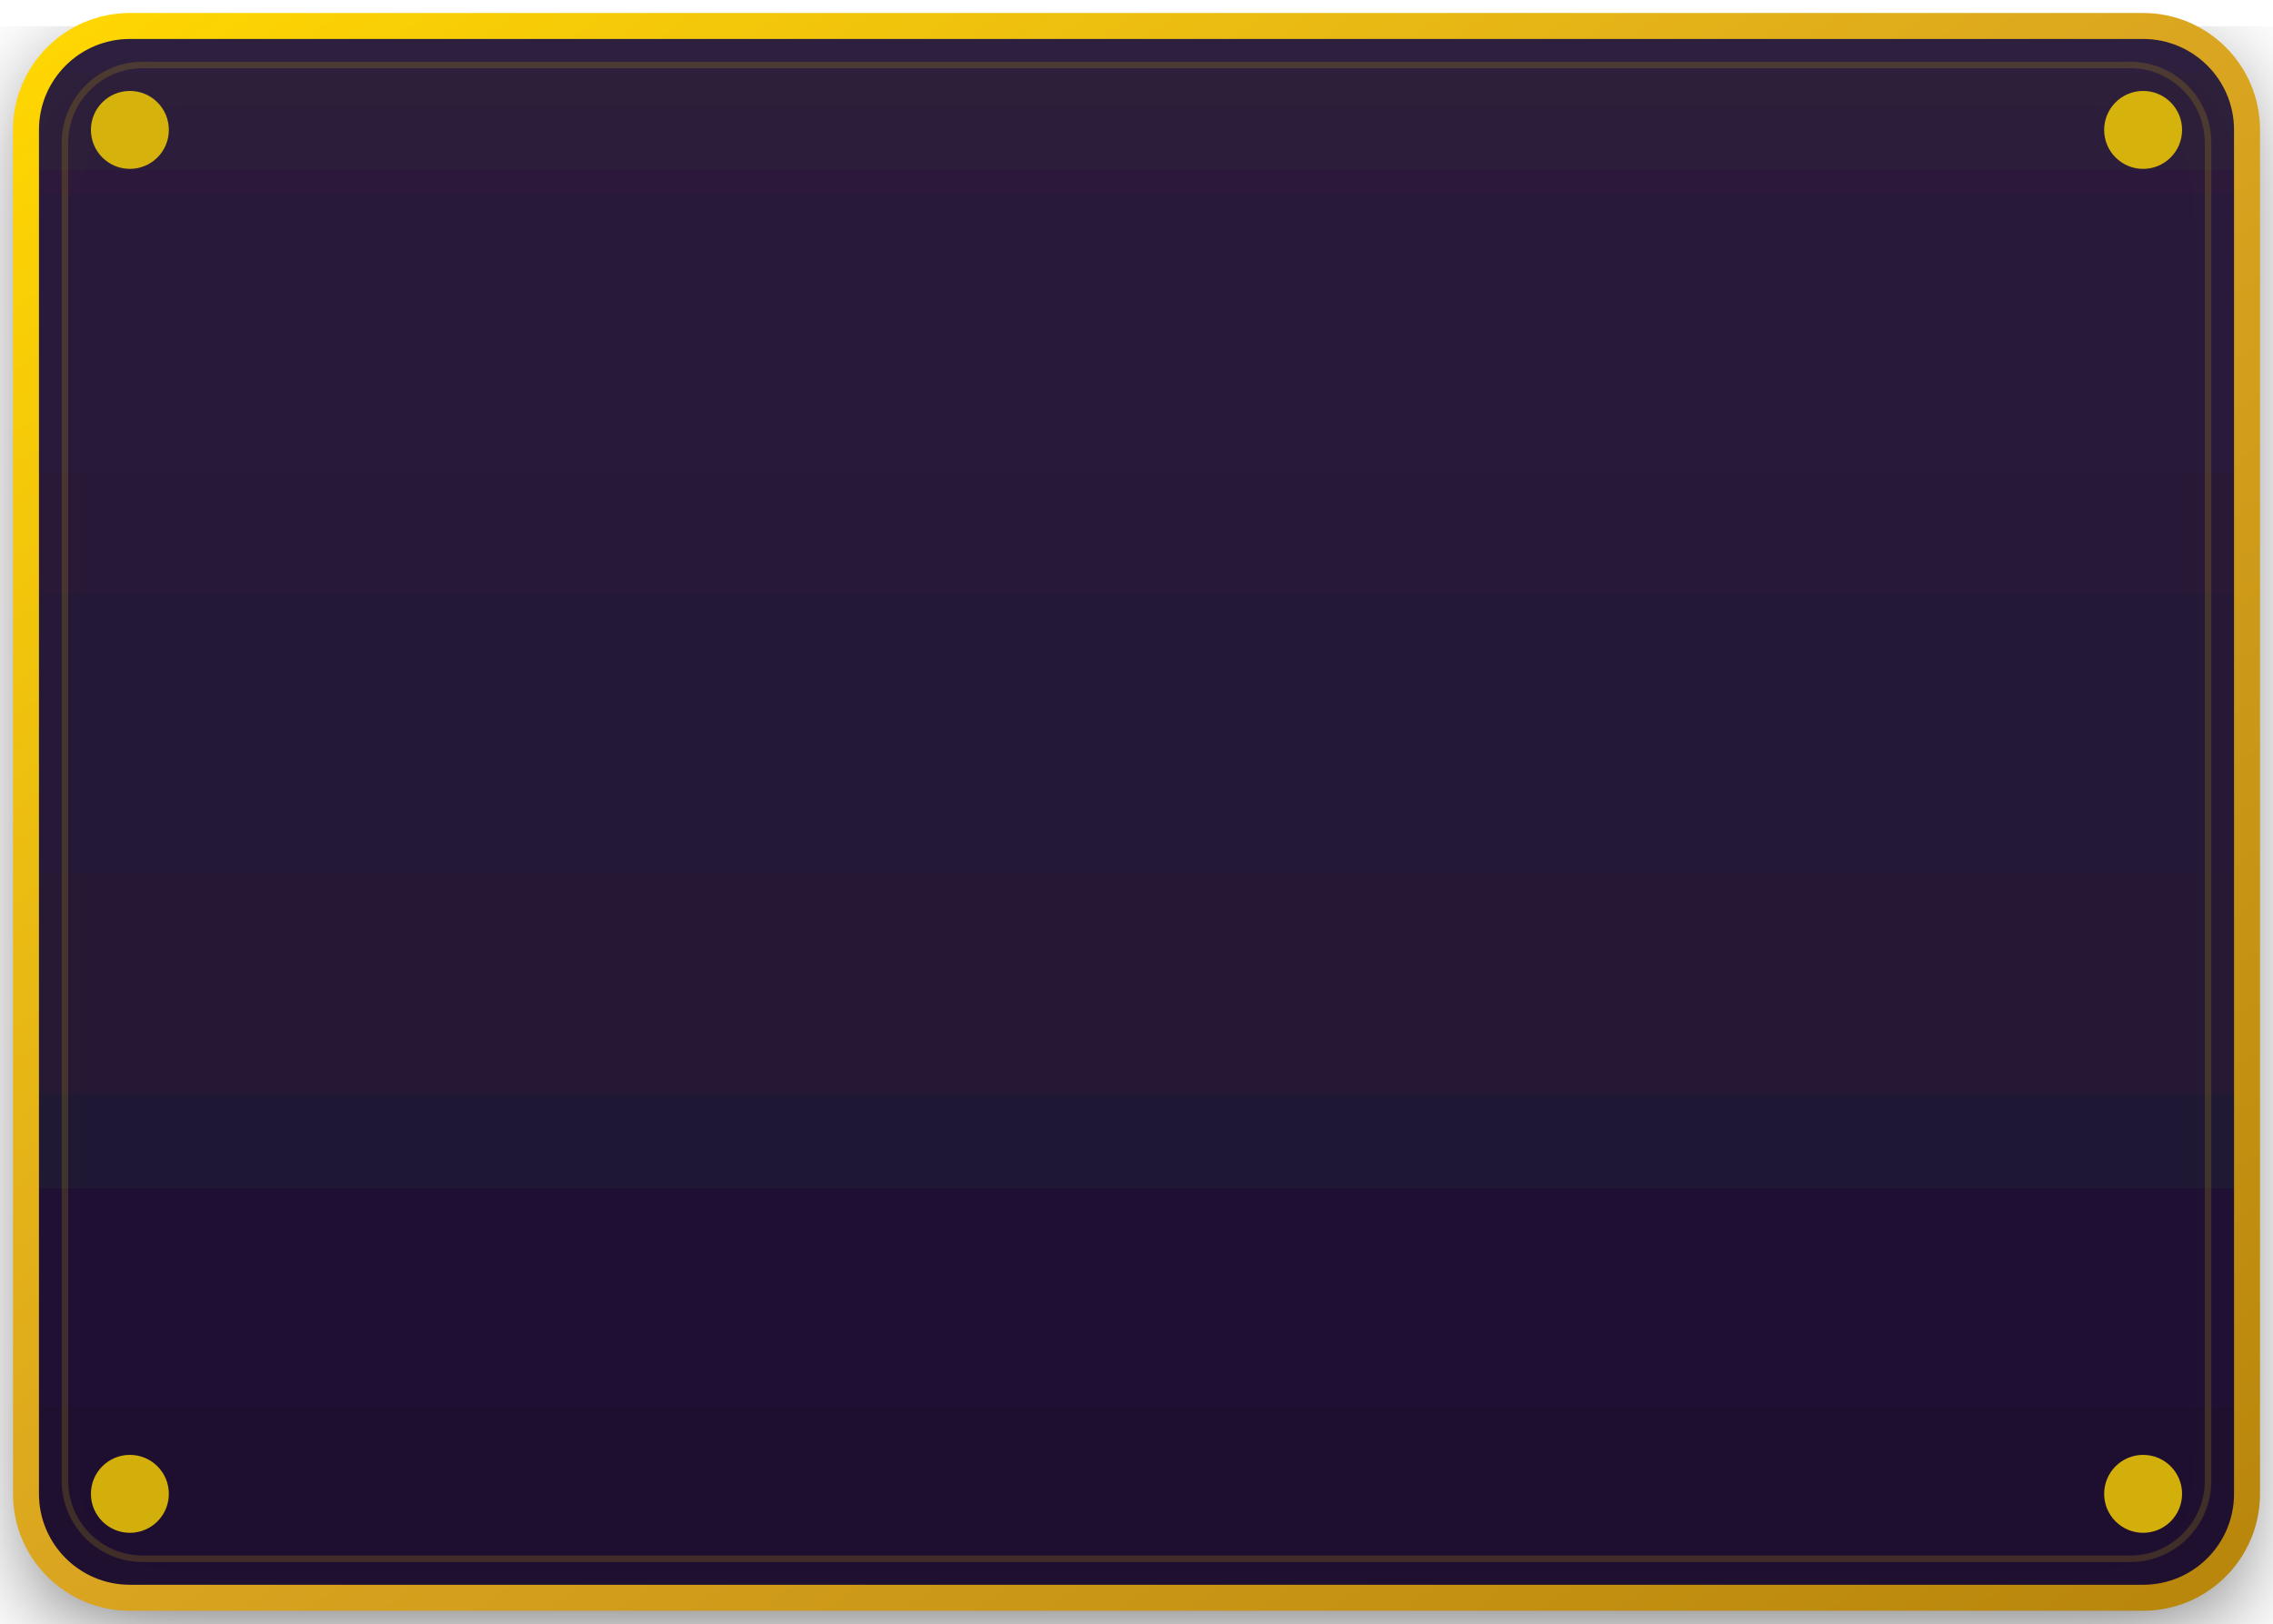
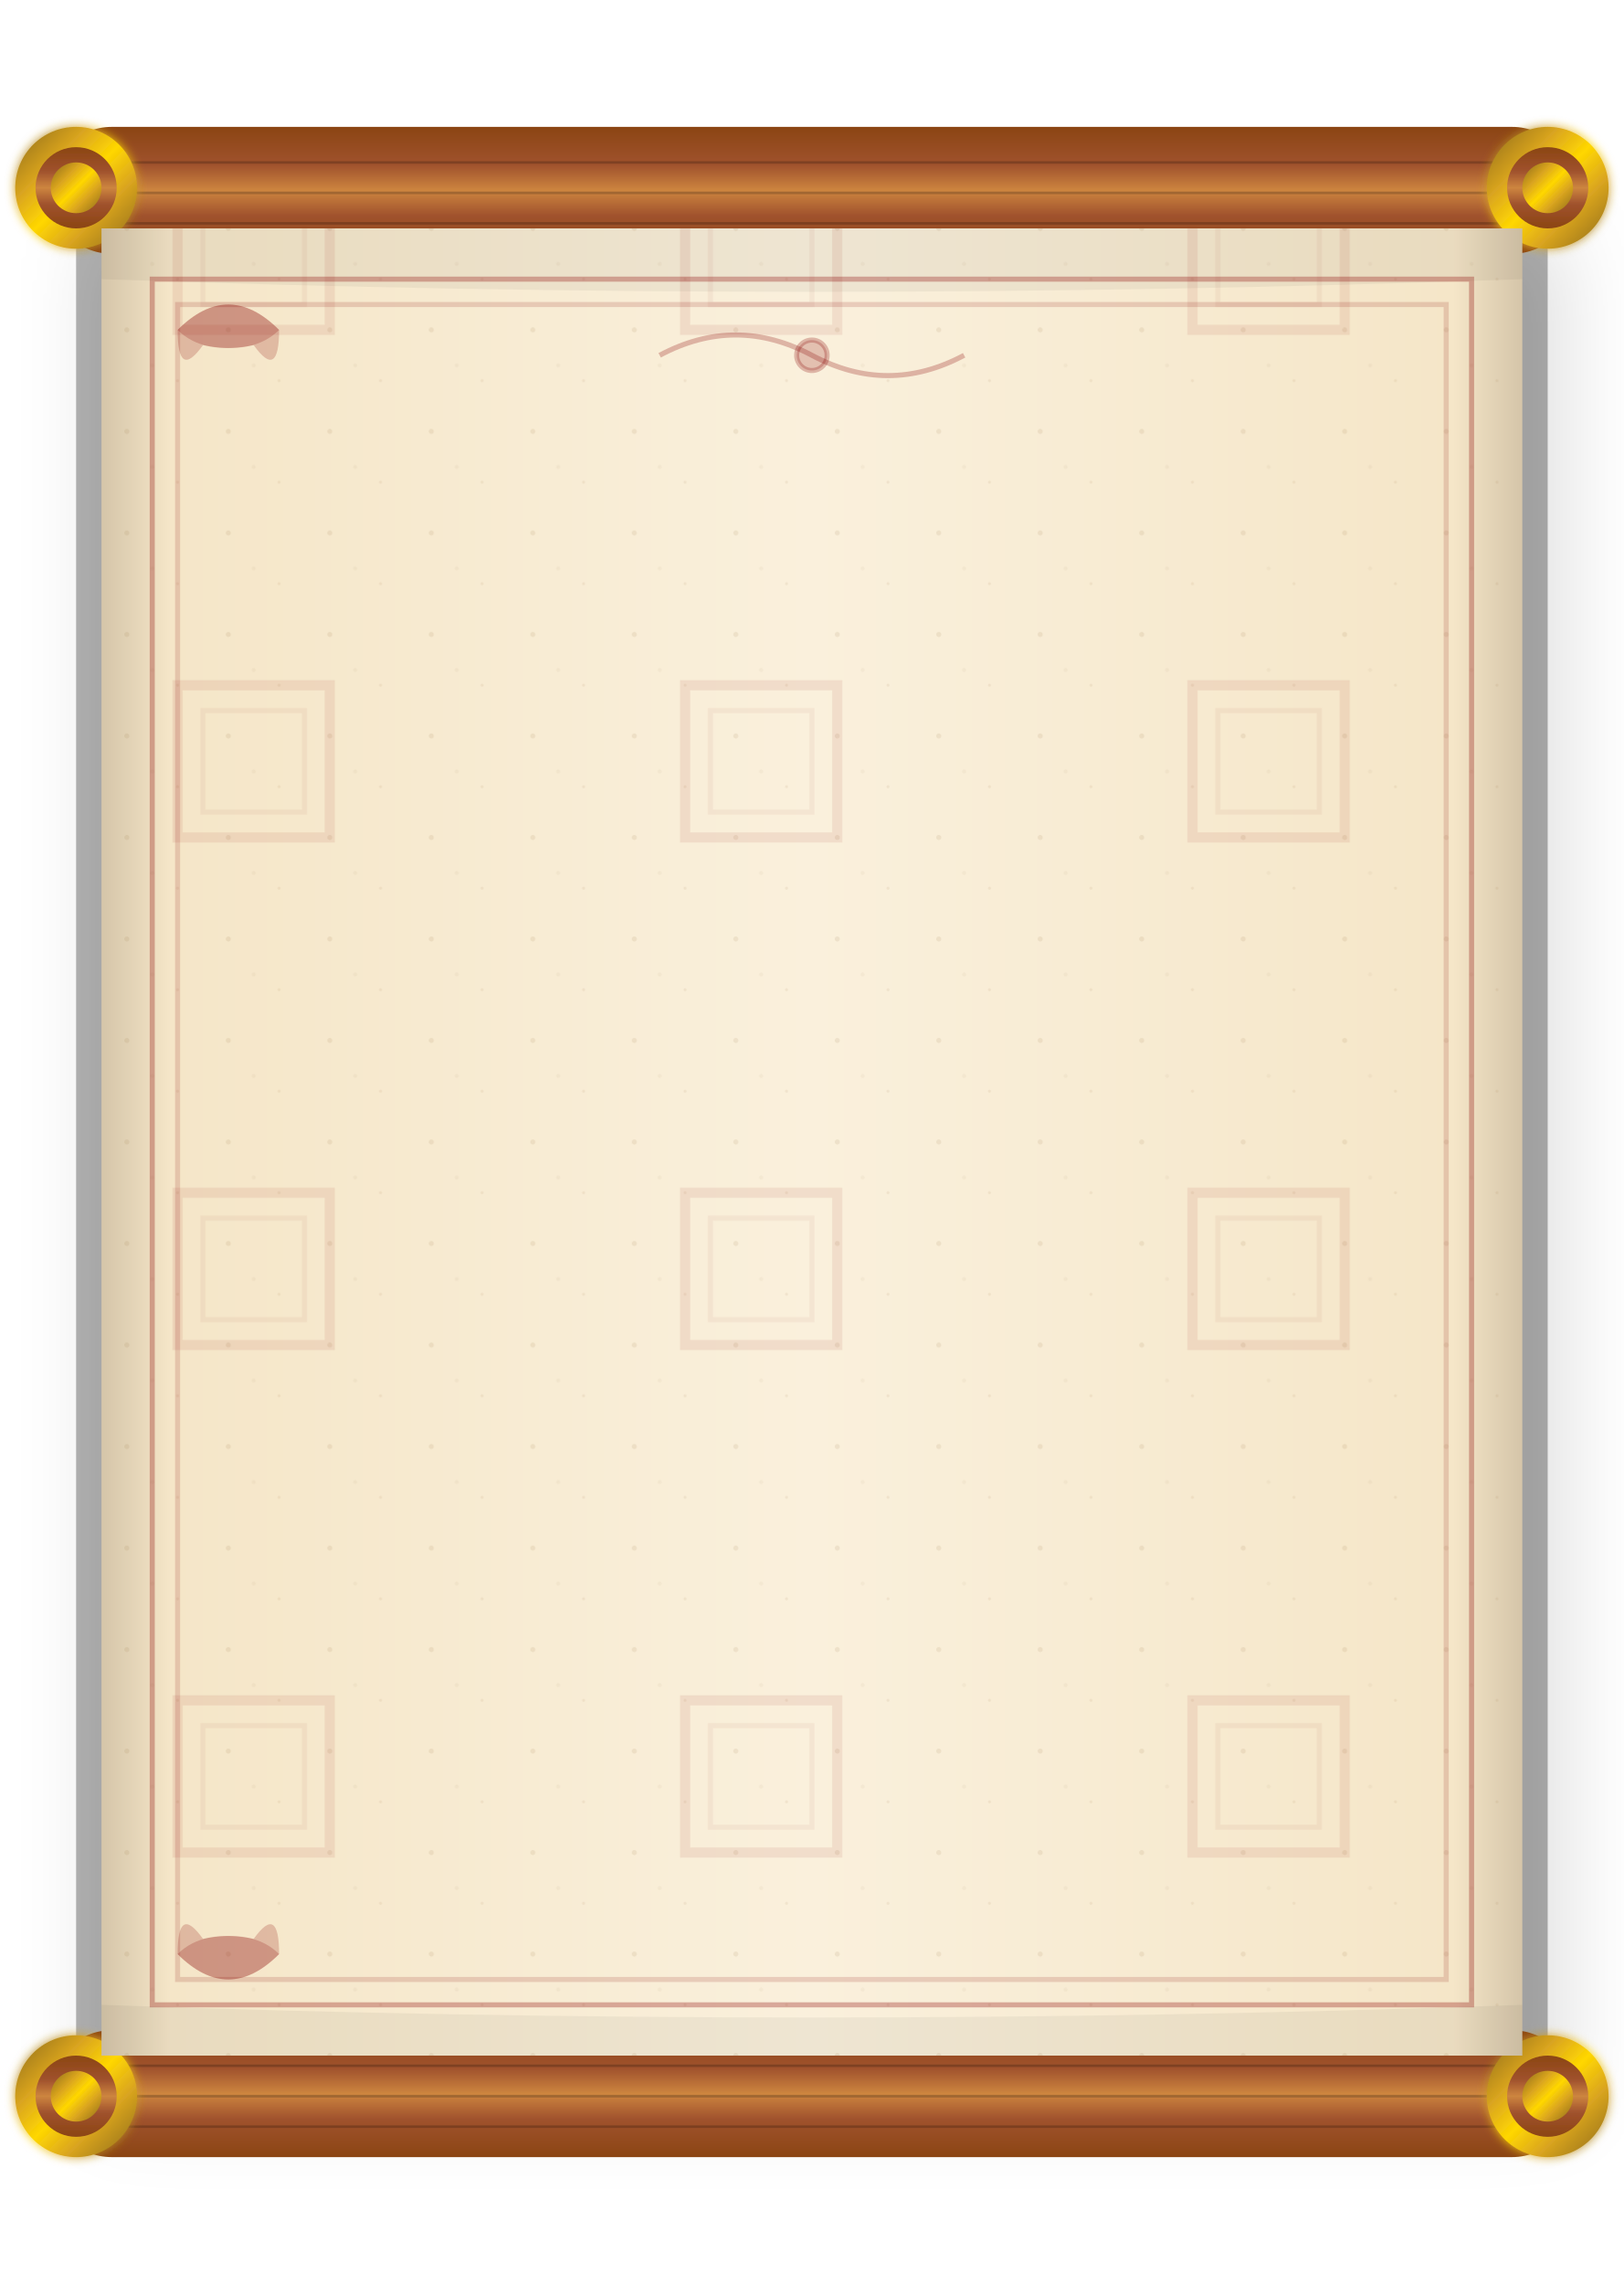
- <svg xmlns="http://www.w3.org/2000/svg" width="350" height="250" viewBox="0 0 350 250">
+ <svg xmlns="http://www.w3.org/2000/svg" width="320" height="450" viewBox="0 0 320 450">
  <defs>
-     <linearGradient id="modalGrad" x1="0%" y1="0%" x2="0%" y2="100%">
-       <stop offset="0%" style="stop-color:#2a1a3a;stop-opacity:0.98" />
-       <stop offset="100%" style="stop-color:#1a0f2e;stop-opacity:0.98" />
+     <linearGradient id="scrollBg" x1="0%" y1="0%" x2="100%" y2="0%">
+       <stop offset="0%" style="stop-color:#d4c4a8" />
+       <stop offset="5%" style="stop-color:#f5e6c8" />
+       <stop offset="50%" style="stop-color:#faf0dc" />
+       <stop offset="95%" style="stop-color:#f5e6c8" />
+       <stop offset="100%" style="stop-color:#d4c4a8" />
    </linearGradient>
-     <linearGradient id="borderGold" x1="0%" y1="0%" x2="100%" y2="100%">
-       <stop offset="0%" style="stop-color:#ffd700;stop-opacity:1" />
-       <stop offset="50%" style="stop-color:#daa520;stop-opacity:1" />
-       <stop offset="100%" style="stop-color:#b8860b;stop-opacity:1" />
+     <linearGradient id="scrollRod" x1="0%" y1="0%" x2="0%" y2="100%">
+       <stop offset="0%" style="stop-color:#8b4513" />
+       <stop offset="30%" style="stop-color:#a0522d" />
+       <stop offset="50%" style="stop-color:#cd853f" />
+       <stop offset="70%" style="stop-color:#a0522d" />
+       <stop offset="100%" style="stop-color:#8b4513" />
    </linearGradient>
-     <filter id="shadow">
-       <feDropShadow dx="0" dy="4" stdDeviation="8" flood-color="#000" flood-opacity="0.6" />
+     <linearGradient id="goldKnob" x1="0%" y1="0%" x2="100%" y2="100%">
+       <stop offset="0%" style="stop-color:#8b6914" />
+       <stop offset="30%" style="stop-color:#daa520" />
+       <stop offset="50%" style="stop-color:#ffd700" />
+       <stop offset="70%" style="stop-color:#daa520" />
+       <stop offset="100%" style="stop-color:#8b6914" />
+     </linearGradient>
+     <pattern id="paperTexture" x="0" y="0" width="20" height="20" patternUnits="userSpaceOnUse">
+       <rect x="0" y="0" width="20" height="20" fill="transparent" />
+       <circle cx="5" cy="5" r="0.5" fill="rgba(139,90,43,0.1)" />
+       <circle cx="15" cy="15" r="0.3" fill="rgba(139,90,43,0.08)" />
+       <circle cx="10" cy="12" r="0.4" fill="rgba(139,90,43,0.05)" />
+     </pattern>
+     <pattern id="sealPattern" x="0" y="0" width="100" height="100" patternUnits="userSpaceOnUse">
+       <rect x="35" y="35" width="30" height="30" fill="none" stroke="rgba(139,0,0,0.08)" stroke-width="2" />
+       <rect x="40" y="40" width="20" height="20" fill="none" stroke="rgba(139,0,0,0.05)" stroke-width="1" />
+     </pattern>
+     <filter id="scrollShadow">
+       <feDropShadow dx="4" dy="6" stdDeviation="8" flood-color="#000" flood-opacity="0.4" />
+     </filter>
+     <filter id="goldGlow">
+       <feGaussianBlur stdDeviation="1" result="blur" />
+       <feMerge>
+         <feMergeNode in="blur" />
+         <feMergeNode in="SourceGraphic" />
+       </feMerge>
    </filter>
  </defs>
-   <rect x="4" y="4" width="342" height="242" rx="16" ry="16" fill="url(#modalGrad)" filter="url(#shadow)" />
-   <rect x="10" y="10" width="330" height="230" rx="12" ry="12" fill="none" stroke="rgba(255,215,0,0.15)" stroke-width="1" />
-   <rect x="4" y="4" width="342" height="242" rx="16" ry="16" fill="none" stroke="url(#borderGold)" stroke-width="4" />
-   <circle cx="20" cy="20" r="6" fill="#ffd700" opacity="0.8" />
-   <circle cx="330" cy="20" r="6" fill="#ffd700" opacity="0.8" />
-   <circle cx="20" cy="230" r="6" fill="#ffd700" opacity="0.8" />
-   <circle cx="330" cy="230" r="6" fill="#ffd700" opacity="0.8" />
+   <rect x="15" y="40" width="290" height="370" rx="4" ry="4" fill="rgba(0,0,0,0.3)" filter="url(#scrollShadow)" />
+   <rect x="10" y="25" width="300" height="25" rx="12" ry="12" fill="url(#scrollRod)" />
+   <g stroke="rgba(0,0,0,0.2)" stroke-width="0.5" fill="none">
+     <line x1="20" y1="32" x2="300" y2="32" />
+     <line x1="25" y1="38" x2="295" y2="38" />
+     <line x1="20" y1="44" x2="300" y2="44" />
+   </g>
+   <g filter="url(#goldGlow)">
+     <circle cx="15" cy="37" r="12" fill="url(#goldKnob)" />
+     <circle cx="15" cy="37" r="8" fill="url(#scrollRod)" />
+     <circle cx="15" cy="37" r="5" fill="url(#goldKnob)" />
+   </g>
+   <g filter="url(#goldGlow)">
+     <circle cx="305" cy="37" r="12" fill="url(#goldKnob)" />
+     <circle cx="305" cy="37" r="8" fill="url(#scrollRod)" />
+     <circle cx="305" cy="37" r="5" fill="url(#goldKnob)" />
+   </g>
+   <rect x="10" y="400" width="300" height="25" rx="12" ry="12" fill="url(#scrollRod)" />
+   <g stroke="rgba(0,0,0,0.2)" stroke-width="0.5" fill="none">
+     <line x1="20" y1="407" x2="300" y2="407" />
+     <line x1="25" y1="413" x2="295" y2="413" />
+     <line x1="20" y1="419" x2="300" y2="419" />
+   </g>
+   <g filter="url(#goldGlow)">
+     <circle cx="15" cy="413" r="12" fill="url(#goldKnob)" />
+     <circle cx="15" cy="413" r="8" fill="url(#scrollRod)" />
+     <circle cx="15" cy="413" r="5" fill="url(#goldKnob)" />
+   </g>
+   <g filter="url(#goldGlow)">
+     <circle cx="305" cy="413" r="12" fill="url(#goldKnob)" />
+     <circle cx="305" cy="413" r="8" fill="url(#scrollRod)" />
+     <circle cx="305" cy="413" r="5" fill="url(#goldKnob)" />
+   </g>
+   <rect x="20" y="45" width="280" height="360" fill="url(#scrollBg)" />
+   <rect x="20" y="45" width="280" height="360" fill="url(#paperTexture)" />
+   <rect x="20" y="45" width="280" height="360" fill="url(#sealPattern)" />
+   <path d="M20,45 L300,45 L300,55 Q160,60 20,55 Z" fill="rgba(0,0,0,0.05)" />
+   <path d="M20,395 Q160,400 300,395 L300,405 L20,405 Z" fill="rgba(0,0,0,0.05)" />
+   <rect x="30" y="55" width="260" height="340" fill="none" stroke="rgba(139,0,0,0.3)" stroke-width="1" />
+   <rect x="35" y="60" width="250" height="330" fill="none" stroke="rgba(139,0,0,0.15)" stroke-width="1" />
+   <g fill="rgba(139,0,0,0.2)">
+     <path d="M35,65 Q45,55 55,65 Q50,70 40,68 Q35,75 35,65" />
+     <path d="M265,65 Q275,55 285,65 Q280,70 270,68 Q265,75 265,65" transform="scale(-1,1) translate(-320,0)" />
+     <path d="M35,385 Q45,395 55,385 Q50,380 40,382 Q35,375 35,385" />
+     <path d="M265,385 Q275,395 285,385 Q280,380 270,382 Q265,375 265,385" transform="scale(-1,1) translate(-320,0)" />
+   </g>
+   <g transform="translate(160, 70)" fill="none" stroke="rgba(139,0,0,0.25)" stroke-width="1">
+     <path d="M-30,0 Q-15,-8 0,0 Q15,8 30,0" />
+     <circle cx="0" cy="0" r="3" fill="rgba(139,0,0,0.2)" />
+   </g>
</svg>
